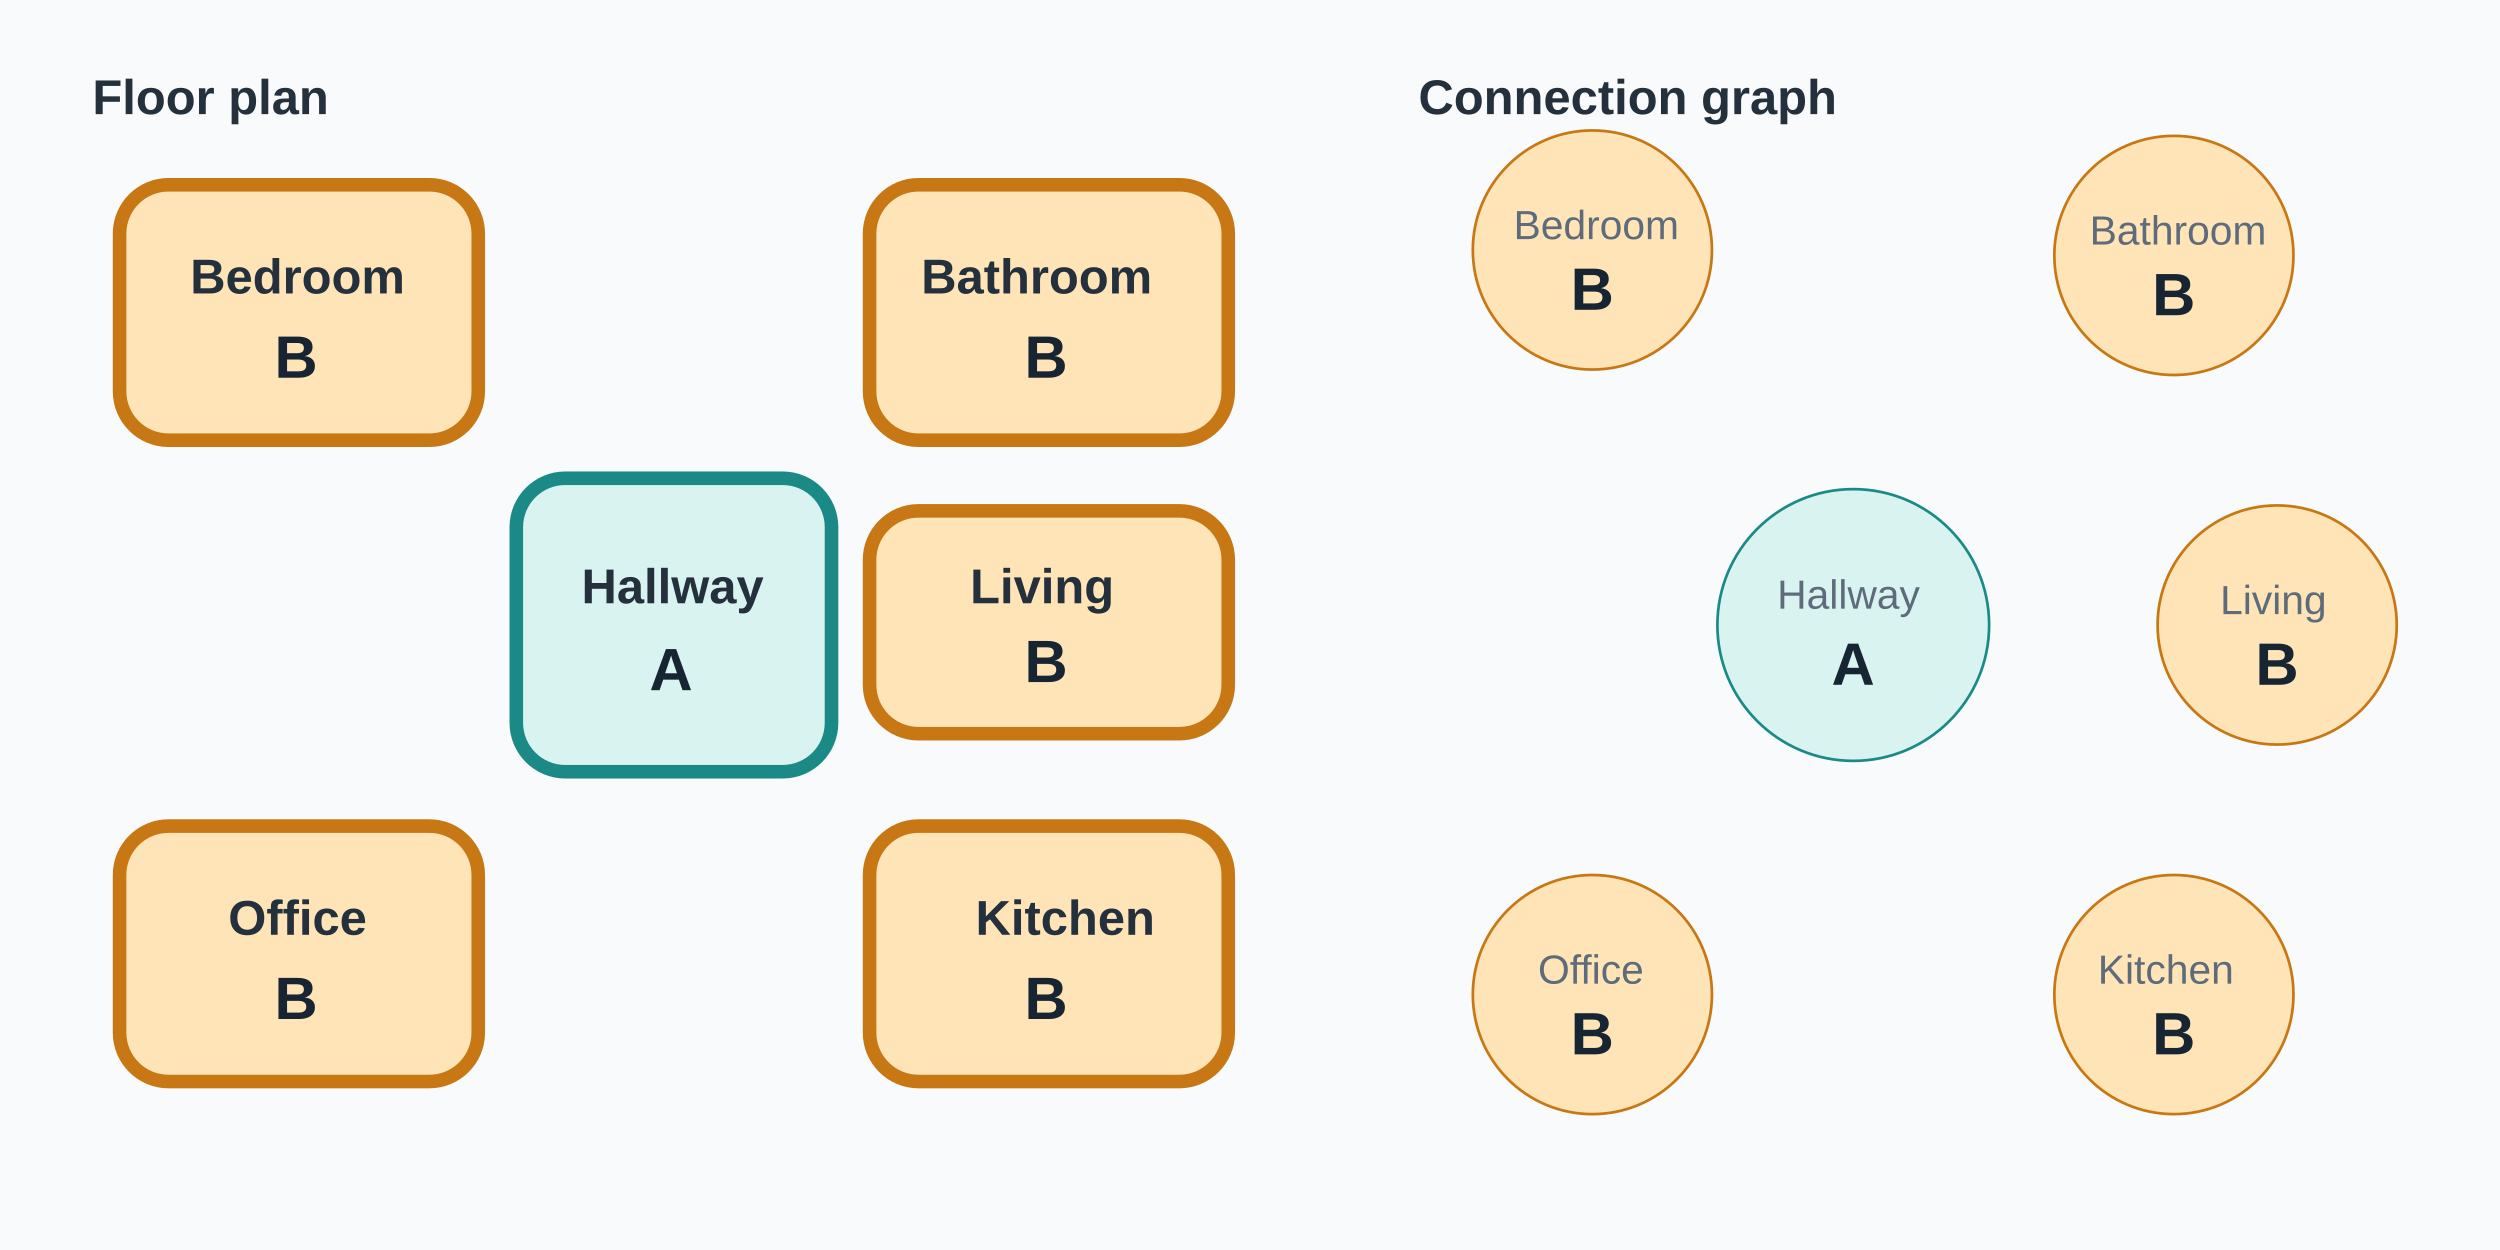
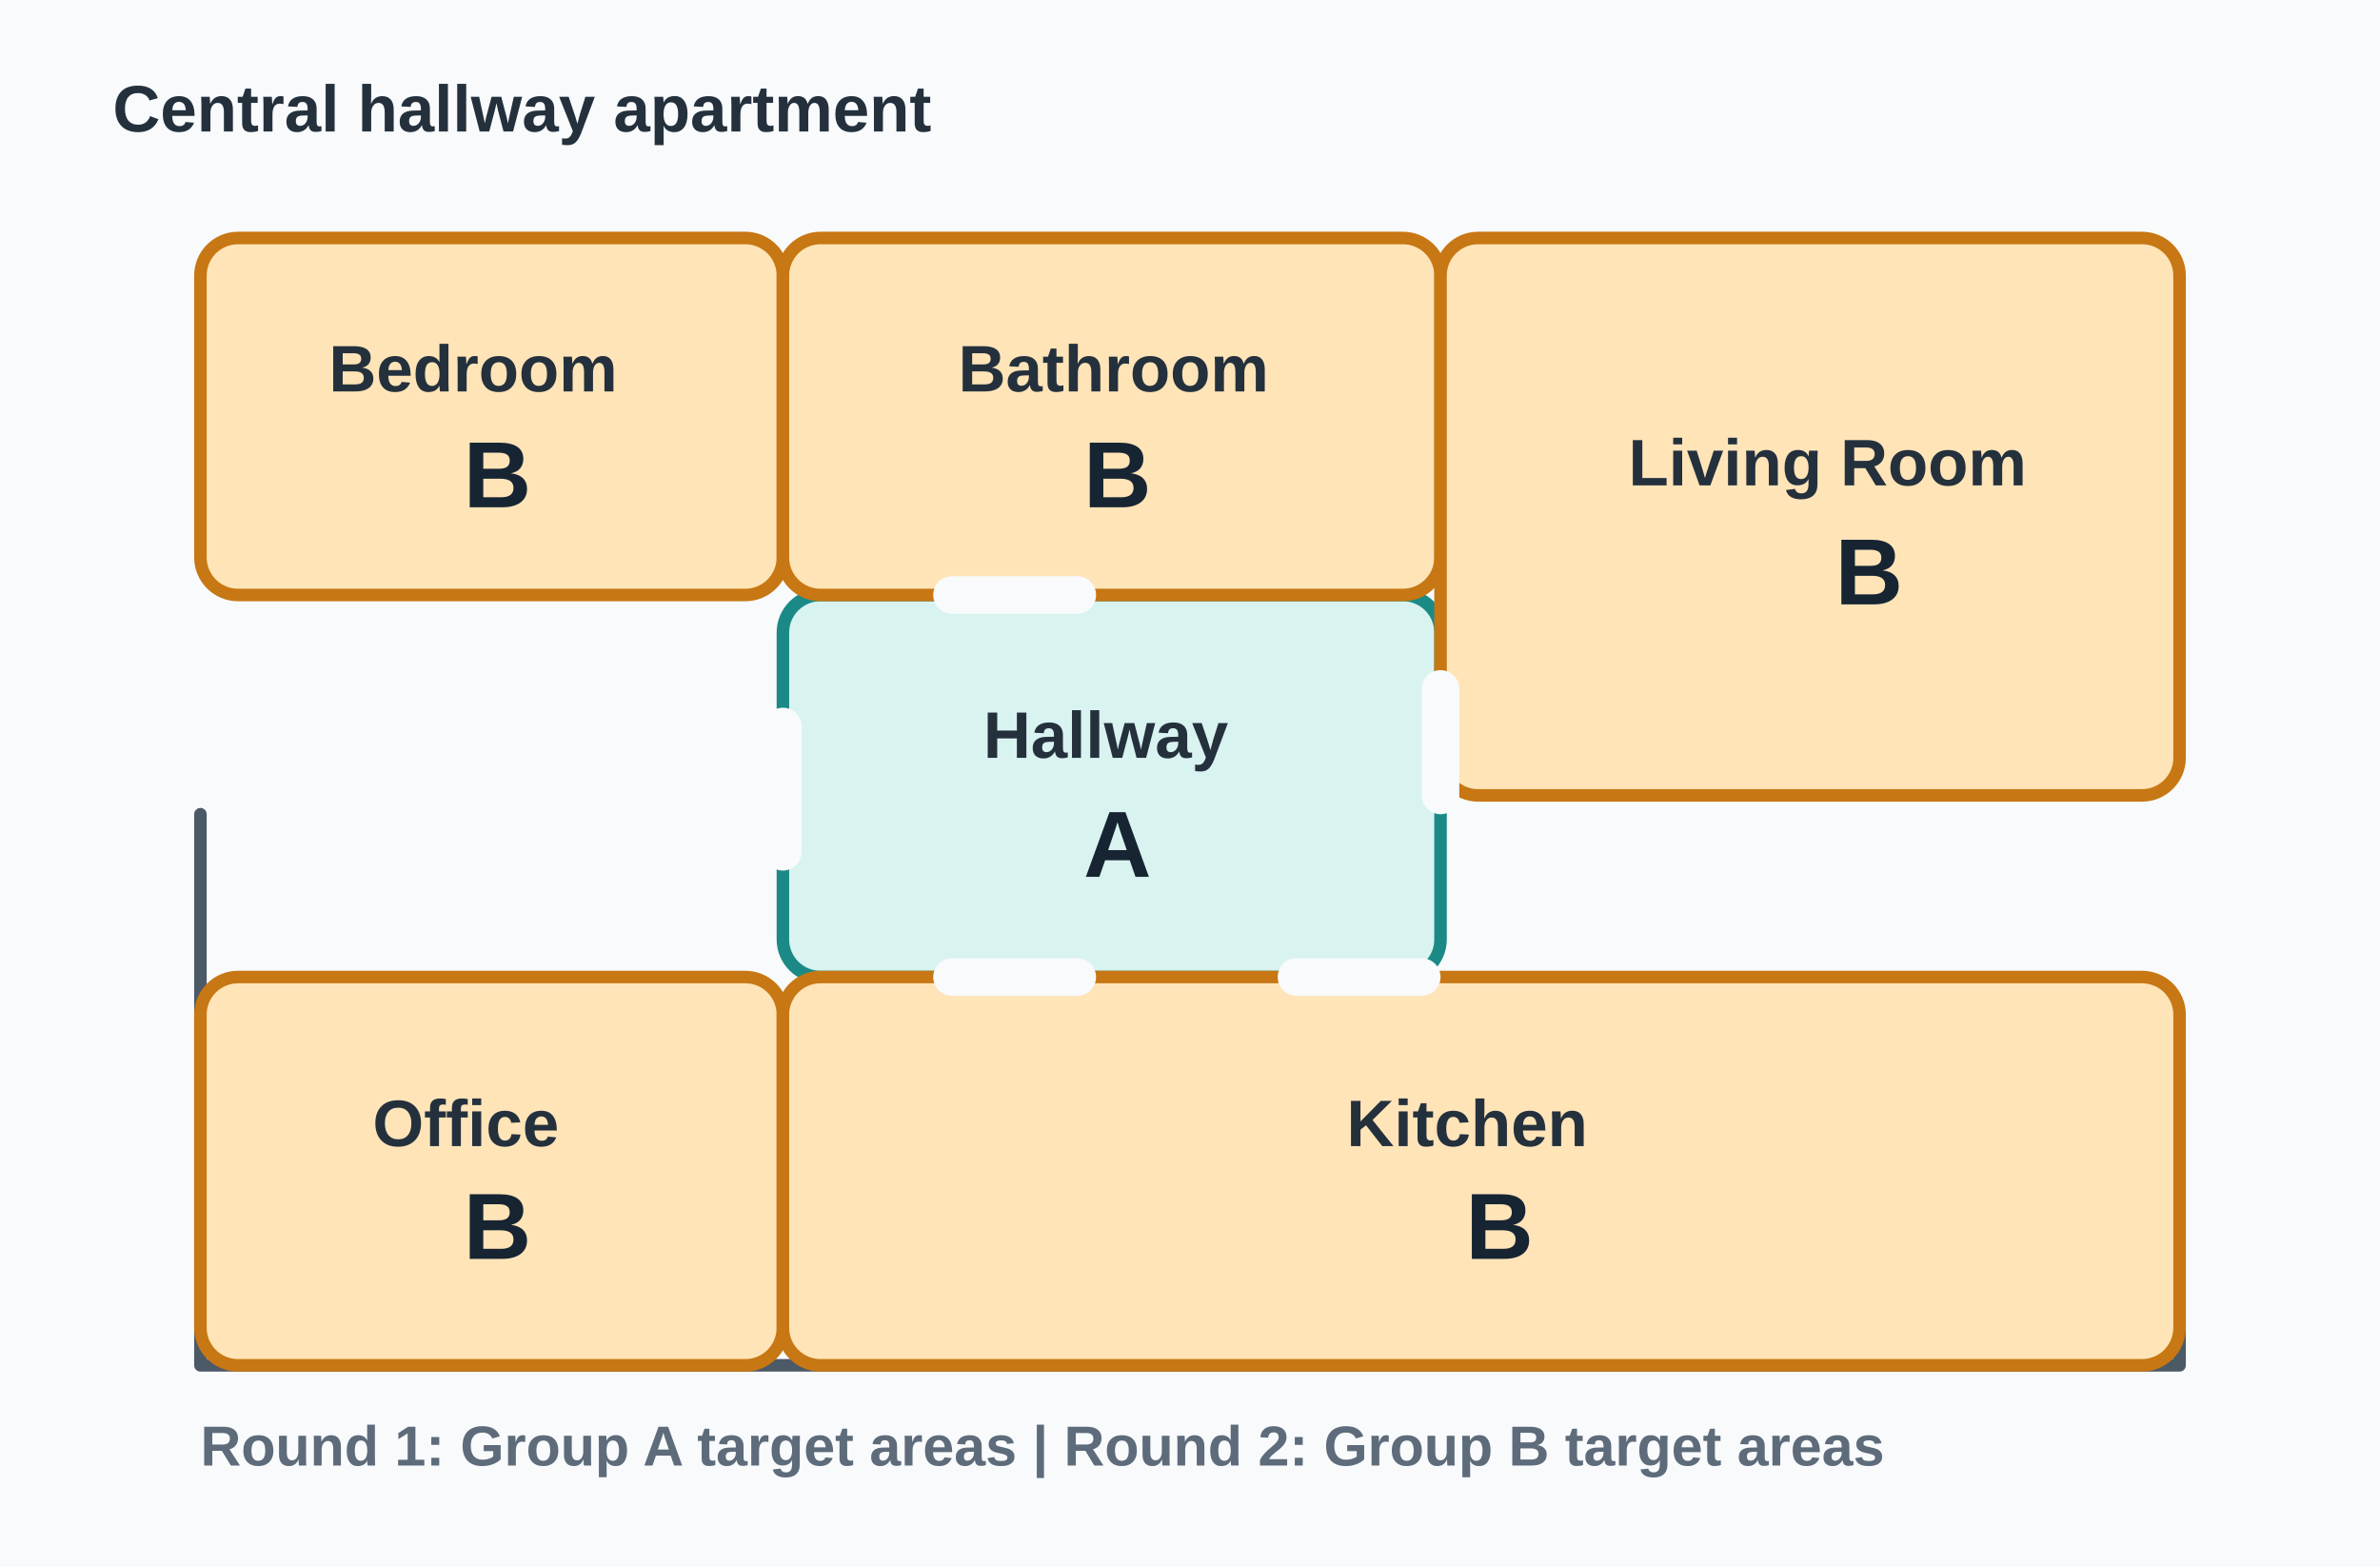
- <svg xmlns="http://www.w3.org/2000/svg" viewBox="0 0 920 460" role="img" aria-labelledby="title desc">
+ <svg xmlns="http://www.w3.org/2000/svg" viewBox="0 0 760 500" role="img" aria-labelledby="title desc">
  <style>
-     :root { color-scheme: light; }
    text { font-family: Arial, Helvetica, sans-serif; fill: #24313d; }
-     .wall { fill: #fff; stroke: #aab5bf; stroke-width: 5; rx: 18; }
-     .area-a { fill: #d9f3f0; stroke: #1b8a87; }
-     .area-b { fill: #ffe4b8; stroke: #c77713; }
-     .node-a { fill: #d9f3f0; stroke: #1b8a87; }
-     .node-b { fill: #ffe4b8; stroke: #c77713; }
-     .connection { stroke: #9099a3; stroke-width: 6; stroke-linecap: round; fill: none; }
-     .label { font-size: 18px; font-weight: 700; }
-     .group-mark { font-size: 22px; font-weight: 800; fill: #172533; }
-     .small { font-size: 15px; fill: #5d6b7a; }
-     .draw-in { stroke-dasharray: 620; stroke-dashoffset: 620; animation: draw 1s ease forwards; }
-     .edge-delay { animation-delay: .8s; }
+     .shell { fill: #ffffff; stroke: #4c5966; stroke-width: 8; stroke-linejoin: round; }
+     .room { stroke: #4c5966; stroke-width: 4; rx: 12; }
+     .room-a { fill: #d9f3f0; stroke: #1b8a87; }
+     .room-b { fill: #ffe4b8; stroke: #c77713; }
+     .wall-line { stroke: #4c5966; stroke-width: 4; stroke-linecap: round; fill: none; }
+     .connection { stroke: #7d8791; stroke-width: 5; stroke-linecap: round; fill: none; opacity: .9; }
+     .door { stroke: #f8fafc; stroke-width: 12; stroke-linecap: round; fill: none; }
+     .label { font-size: 21px; font-weight: 700; }
+     .group-label { font-size: 30px; font-weight: 800; fill: #172533; }
+     .round-label { font-size: 18px; font-weight: 700; fill: #5d6b7a; }
+     .draw-in { stroke-dasharray: 900; stroke-dashoffset: 900; animation: draw 1s ease forwards; }
+     .connection.draw-in { animation-delay: .8s; }
    .paint-a { animation: paintA .7s ease 1.7s both; }
    .paint-b { animation: paintB .7s ease 2.45s both; }
-     .round-a { animation: pulseA 1s ease 3.2s 2; }
-     .round-b { animation: pulseB 1s ease 4.4s 2; }
+     .pulse-a { animation: pulseA 1s ease 3.2s 2; }
+     .pulse-b { animation: pulseB 1s ease 4.4s 2; }
    @keyframes draw { to { stroke-dashoffset: 0; } }
    @keyframes paintA { from { fill: #fff; } to { fill: #d9f3f0; } }
    @keyframes paintB { from { fill: #fff; } to { fill: #ffe4b8; } }
-     @keyframes pulseA { 50% { stroke-width: 9; filter: drop-shadow(0 0 5px #1b8a87); } }
-     @keyframes pulseB { 50% { stroke-width: 9; filter: drop-shadow(0 0 5px #c77713); } }
+     @keyframes pulseA { 50% { stroke-width: 8; filter: drop-shadow(0 0 6px #1b8a87); } }
+     @keyframes pulseB { 50% { stroke-width: 8; filter: drop-shadow(0 0 6px #c77713); } }
    @media (prefers-reduced-motion: reduce) {
-       .draw-in, .paint-a, .paint-b, .round-a, .round-b { animation: none; stroke-dashoffset: 0; }
+       .draw-in, .paint-a, .paint-b, .pulse-a, .pulse-b { animation: none; stroke-dashoffset: 0; }
    }
  </style>
-   <rect width="920" height="460" fill="#f8fafc" />
-   <text x="34" y="42" class="label">Floor plan</text>
-   <text x="522" y="42" class="label">Connection graph</text>
-   <g aria-label="Simplified central hallway floor plan">
-     <rect x="190" y="176" width="116" height="108" class="wall area-a paint-a round-a" />
-     <text x="214" y="222" class="label">Hallway</text>
-     <text x="239" y="254" class="group-mark">A</text>
-     <rect x="44" y="68" width="132" height="94" class="wall area-b paint-b round-b" />
-     <text x="70" y="108" class="label">Bedroom</text>
-     <text x="101" y="139" class="group-mark">B</text>
-     <rect x="320" y="68" width="132" height="94" class="wall area-b paint-b round-b" />
-     <text x="339" y="108" class="label">Bathroom</text>
-     <text x="377" y="139" class="group-mark">B</text>
-     <rect x="44" y="304" width="132" height="94" class="wall area-b paint-b round-b" />
-     <text x="84" y="344" class="label">Office</text>
-     <text x="101" y="375" class="group-mark">B</text>
-     <rect x="320" y="304" width="132" height="94" class="wall area-b paint-b round-b" />
-     <text x="359" y="344" class="label">Kitchen</text>
-     <text x="377" y="375" class="group-mark">B</text>
-     <rect x="320" y="188" width="132" height="82" class="wall area-b paint-b round-b" />
-     <text x="357" y="222" class="label">Living</text>
-     <text x="377" y="251" class="group-mark">B</text>
-     <line x1="176" y1="162" x2="205" y2="176" class="connection draw-in" />
-     <line x1="320" y1="162" x2="291" y2="176" class="connection draw-in" />
-     <line x1="306" y1="229" x2="320" y2="229" class="connection draw-in" />
-     <line x1="176" y1="304" x2="205" y2="284" class="connection draw-in" />
-     <line x1="320" y1="304" x2="291" y2="284" class="connection draw-in" />
+   <rect width="760" height="500" fill="#f8fafc" />
+   <text x="36" y="42" class="label">Central hallway apartment</text>
+   <g aria-label="One-level central hallway apartment floor plan">
+     <rect x="64" y="76" width="632" height="360" class="shell wall-line draw-in" />
+     <rect x="250" y="190" width="210" height="122" class="room room-a paint-a pulse-a" />
+     <rect x="64" y="76" width="186" height="114" class="room room-b paint-b pulse-b" />
+     <rect x="250" y="76" width="210" height="114" class="room room-b paint-b pulse-b" />
+     <rect x="460" y="76" width="236" height="178" class="room room-b paint-b pulse-b" />
+     <rect x="64" y="312" width="186" height="124" class="room room-b paint-b pulse-b" />
+     <rect x="250" y="312" width="446" height="124" class="room room-b paint-b pulse-b" />
+     <path d="M250 76V436 M460 76V312 M64 190H696 M64 312H696" class="wall-line draw-in" />
+     <line x1="304" y1="190" x2="344" y2="190" class="door" />
+     <line x1="250" y1="232" x2="250" y2="272" class="door" />
+     <line x1="460" y1="220" x2="460" y2="254" class="door" />
+     <line x1="304" y1="312" x2="344" y2="312" class="door" />
+     <line x1="414" y1="312" x2="454" y2="312" class="door" />
+     <line x1="355" y1="251" x2="157" y2="133" class="connection draw-in" />
+     <line x1="355" y1="251" x2="355" y2="133" class="connection draw-in" />
+     <line x1="355" y1="251" x2="578" y2="165" class="connection draw-in" />
+     <line x1="355" y1="251" x2="157" y2="374" class="connection draw-in" />
+     <line x1="355" y1="251" x2="473" y2="374" class="connection draw-in" />
+     <text x="314" y="242" class="label">Hallway</text>
+     <text x="346" y="280" class="group-label">A</text>
+     <text x="105" y="125" class="label">Bedroom</text>
+     <text x="148" y="162" class="group-label">B</text>
+     <text x="306" y="125" class="label">Bathroom</text>
+     <text x="346" y="162" class="group-label">B</text>
+     <text x="520" y="155" class="label">Living Room</text>
+     <text x="586" y="193" class="group-label">B</text>
+     <text x="119" y="366" class="label">Office</text>
+     <text x="148" y="402" class="group-label">B</text>
+     <text x="430" y="366" class="label">Kitchen</text>
+     <text x="468" y="402" class="group-label">B</text>
  </g>
-   <g aria-label="Central hallway connection graph">
-     <line x1="682" y1="230" x2="586" y2="92" class="connection draw-in edge-delay" />
-     <line x1="682" y1="230" x2="800" y2="94" class="connection draw-in edge-delay" />
-     <line x1="682" y1="230" x2="838" y2="230" class="connection draw-in edge-delay" />
-     <line x1="682" y1="230" x2="800" y2="366" class="connection draw-in edge-delay" />
-     <line x1="682" y1="230" x2="586" y2="366" class="connection draw-in edge-delay" />
-     <circle cx="682" cy="230" r="50" class="node-a paint-a round-a" />
-     <text x="654" y="224" class="small">Hallway</text>
-     <text x="674" y="252" class="group-mark">A</text>
-     <circle cx="586" cy="92" r="44" class="node-b paint-b round-b" />
-     <text x="557" y="88" class="small">Bedroom</text>
-     <text x="578" y="114" class="group-mark">B</text>
-     <circle cx="800" cy="94" r="44" class="node-b paint-b round-b" />
-     <text x="769" y="90" class="small">Bathroom</text>
-     <text x="792" y="116" class="group-mark">B</text>
-     <circle cx="838" cy="230" r="44" class="node-b paint-b round-b" />
-     <text x="817" y="226" class="small">Living</text>
-     <text x="830" y="252" class="group-mark">B</text>
-     <circle cx="800" cy="366" r="44" class="node-b paint-b round-b" />
-     <text x="772" y="362" class="small">Kitchen</text>
-     <text x="792" y="388" class="group-mark">B</text>
-     <circle cx="586" cy="366" r="44" class="node-b paint-b round-b" />
-     <text x="566" y="362" class="small">Office</text>
-     <text x="578" y="388" class="group-mark">B</text>
-   </g>
+   <text x="64" y="468" class="round-label">Round 1: Group A target areas  |  Round 2: Group B target areas</text>
</svg>
